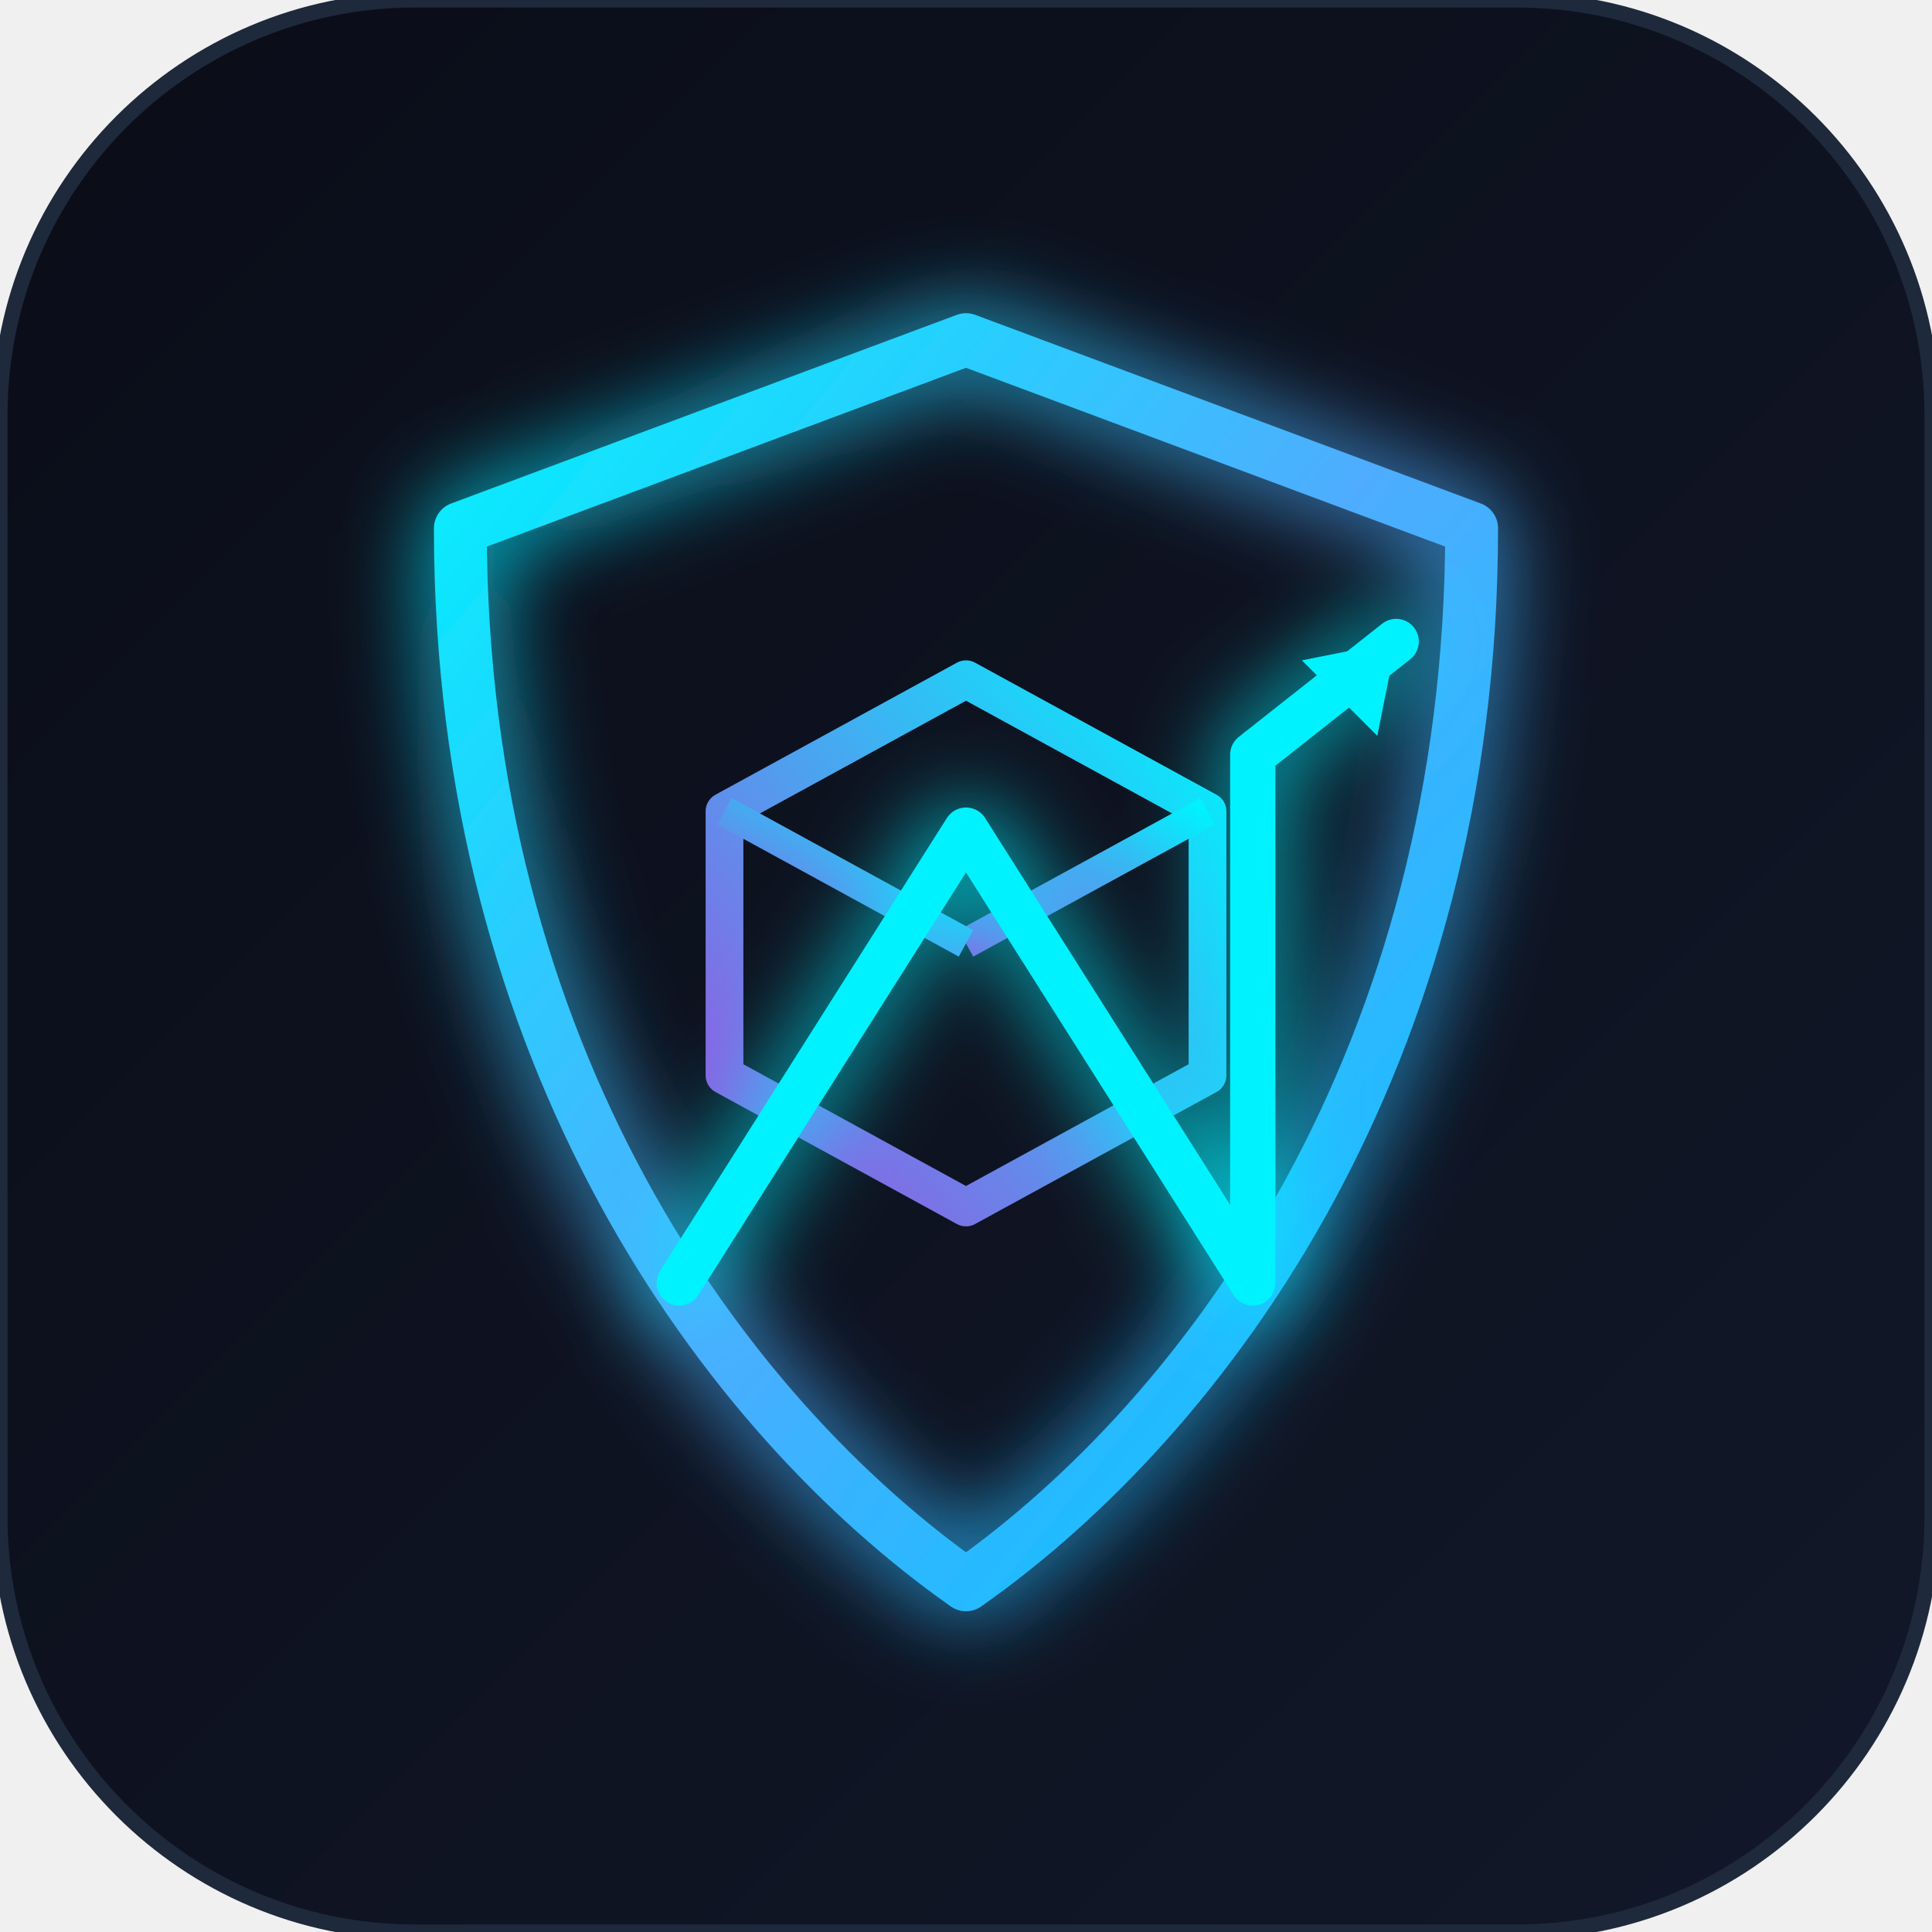
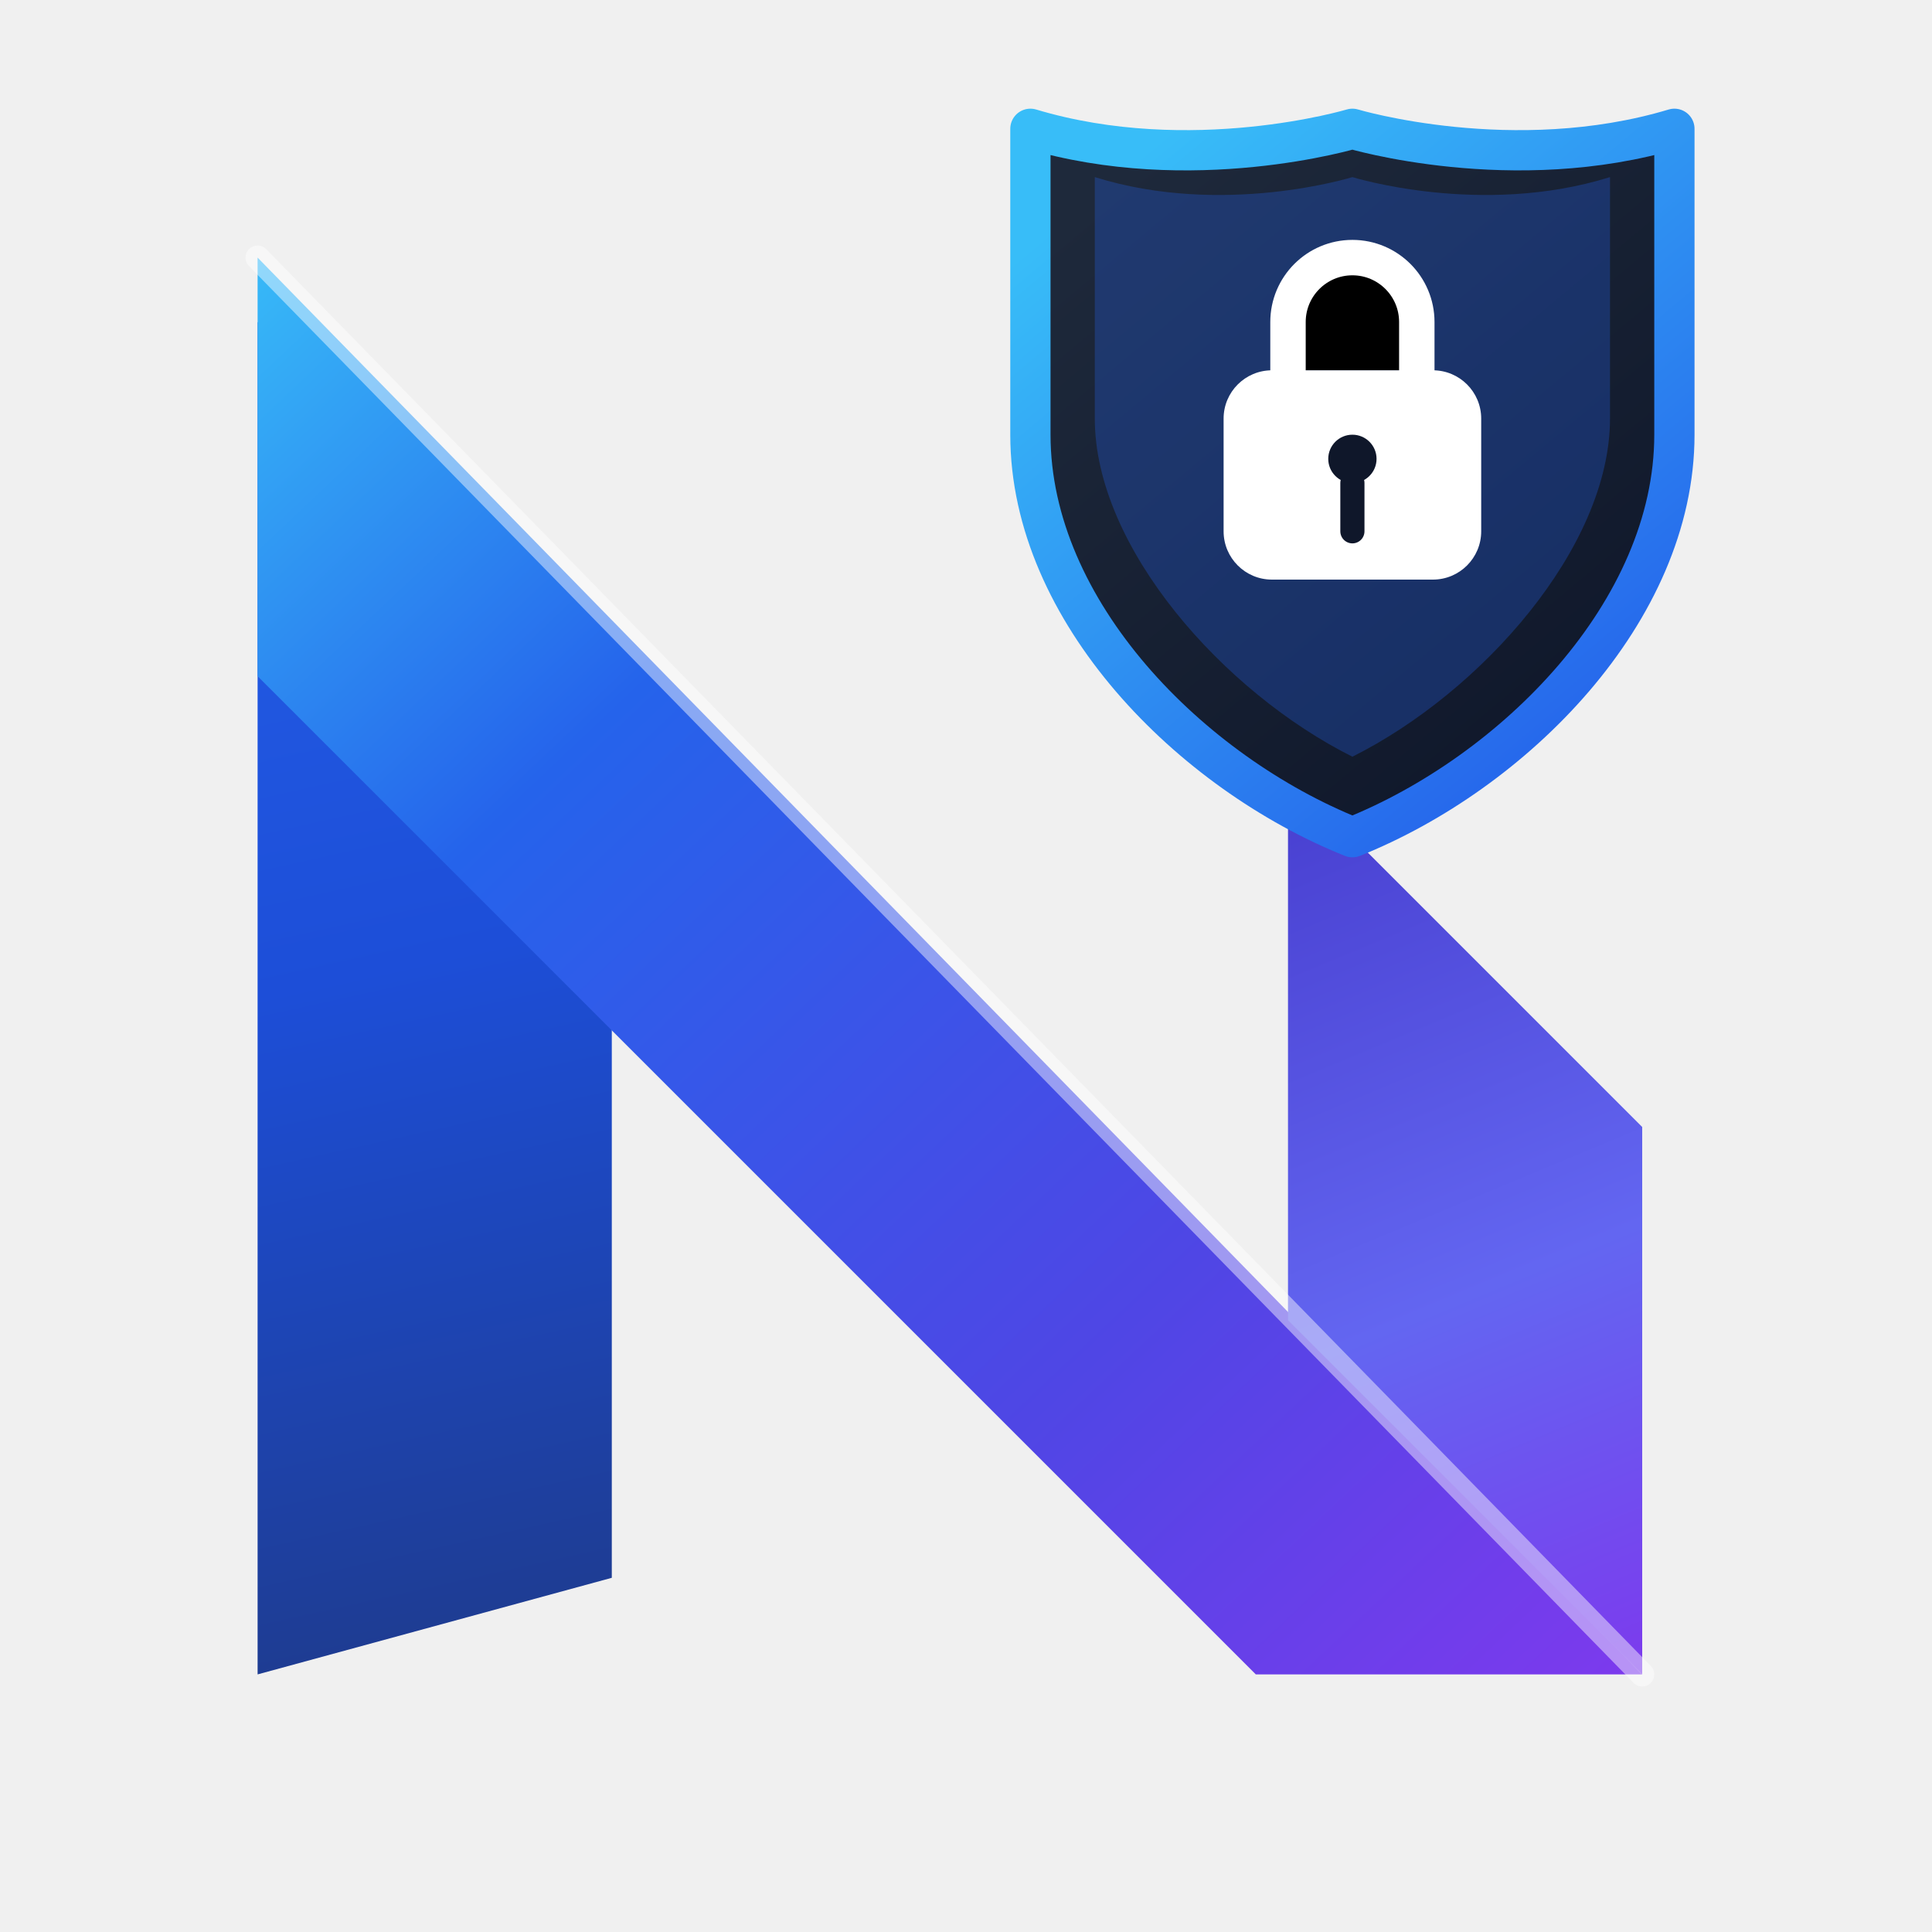
- <svg xmlns="http://www.w3.org/2000/svg" viewBox="0 0 512 512" width="100%" height="100%">
+ <svg xmlns="http://www.w3.org/2000/svg" viewBox="0 0 120 120" width="100%" height="100%">
  <defs>
-     <linearGradient id="bgGrad" x1="0%" y1="0%" x2="100%" y2="100%">
-       <stop offset="0%" stop-color="#0a0d18" />
-       <stop offset="100%" stop-color="#121829" />
+     <linearGradient id="fav-grad-left" x1="15" y1="15" x2="35" y2="105" gradientUnits="userSpaceOnUse">
+       <stop offset="0%" stop-color="#2563eb" />
+       <stop offset="50%" stop-color="#1d4ed8" />
+       <stop offset="100%" stop-color="#1e3a8a" />
    </linearGradient>
-     <linearGradient id="cyanPurple" x1="0%" y1="0%" x2="100%" y2="100%">
-       <stop offset="0%" stop-color="#00f2fe" />
-       <stop offset="50%" stop-color="#4facfe" />
-       <stop offset="100%" stop-color="#00c6ff" />
+     <linearGradient id="fav-grad-diag" x1="15" y1="15" x2="100" y2="105" gradientUnits="userSpaceOnUse">
+       <stop offset="0%" stop-color="#38bdf8" />
+       <stop offset="30%" stop-color="#2563eb" />
+       <stop offset="70%" stop-color="#4f46e5" />
+       <stop offset="100%" stop-color="#7c3aed" />
    </linearGradient>
-     <linearGradient id="accentGrad" x1="0%" y1="100%" x2="100%" y2="0%">
-       <stop offset="0%" stop-color="#9b51e0" />
-       <stop offset="100%" stop-color="#00f2fe" />
+     <linearGradient id="fav-grad-right" x1="75" y1="45" x2="100" y2="105" gradientUnits="userSpaceOnUse">
+       <stop offset="0%" stop-color="#4338ca" />
+       <stop offset="60%" stop-color="#6366f1" />
+       <stop offset="100%" stop-color="#7c3aed" />
    </linearGradient>
-     <filter id="glow" x="-20%" y="-20%" width="140%" height="140%">
-       <feGaussianBlur stdDeviation="12" result="blur" />
-       <feComposite in="SourceGraphic" in2="blur" operator="over" />
-     </filter>
+     <linearGradient id="fav-shield-grad" x1="68" y1="12" x2="98" y2="48" gradientUnits="userSpaceOnUse">
+       <stop offset="0%" stop-color="#1e293b" />
+       <stop offset="100%" stop-color="#0f172a" />
+     </linearGradient>
+     <linearGradient id="fav-shield-stroke" x1="68" y1="12" x2="98" y2="48" gradientUnits="userSpaceOnUse">
+       <stop offset="0%" stop-color="#38bdf8" />
+       <stop offset="100%" stop-color="#2563eb" />
+     </linearGradient>
  </defs>
-   <rect width="512" height="512" rx="110" fill="url(#bgGrad)" stroke="#1e293b" stroke-width="4" />
-   <path d="M 256 90 L 390 140 C 390 280 320 375 256 420 C 192 375 122 280 122 140 Z" fill="none" stroke="url(#cyanPurple)" stroke-width="14" stroke-linejoin="round" filter="url(#glow)" />
-   <polygon points="256,180 320,215 320,285 256,320 192,285 192,215" fill="none" stroke="url(#accentGrad)" stroke-width="10" stroke-linejoin="round" />
-   <line x1="256" y1="180" x2="256" y2="320" stroke="url(#accentGrad)" stroke-width="8" />
-   <line x1="256" y1="250" x2="320" y2="215" stroke="url(#accentGrad)" stroke-width="8" />
-   <line x1="256" y1="250" x2="192" y2="215" stroke="url(#accentGrad)" stroke-width="8" />
-   <path d="M 180 340 L 256 220 L 332 340 L 332 200 L 370 170" fill="none" stroke="#00f2fe" stroke-width="12" stroke-linecap="round" stroke-linejoin="round" filter="url(#glow)" />
-   <polygon points="370,170 345,175 365,195" fill="#00f2fe" />
+   <path d="M16 20L38 42V98L16 104V20Z" fill="url(#fav-grad-left)" />
+   <path d="M16 16L102 104H78L16 42V16Z" fill="url(#fav-grad-diag)" />
+   <path d="M80 48L102 70V104L80 82V48Z" fill="url(#fav-grad-right)" />
+   <path d="M16 16L102 104" stroke="rgba(255, 255, 255, 0.45)" stroke-width="1.5" stroke-linecap="round" />
+   <g>
+     <path d="M84 8C84 8 94 11 104 8V27C104 38 94 48 84 52C74 48 64 38 64 27V8C74 11 84 8 84 8Z" fill="url(#fav-shield-grad)" stroke="url(#fav-shield-stroke)" stroke-width="2.5" stroke-linejoin="round" />
+     <path d="M84 11C84 11 92 13.5 100 11V26C100 34 92 43 84 47C76 43 68 34 68 26V11C76 13.5 84 11 84 11Z" fill="rgba(37, 99, 235, 0.3)" />
+     <path d="M80 23V20C80 17.791 81.791 16 84 16C86.209 16 88 17.791 88 20V23" stroke="#ffffff" stroke-width="2.2" stroke-linecap="round" />
+     <rect x="76" y="23" width="16" height="13" rx="3" fill="#ffffff" />
+     <circle cx="84" cy="28.5" r="1.5" fill="#0f172a" />
+     <path d="M84 30V33" stroke="#0f172a" stroke-width="1.5" stroke-linecap="round" />
+   </g>
</svg>
